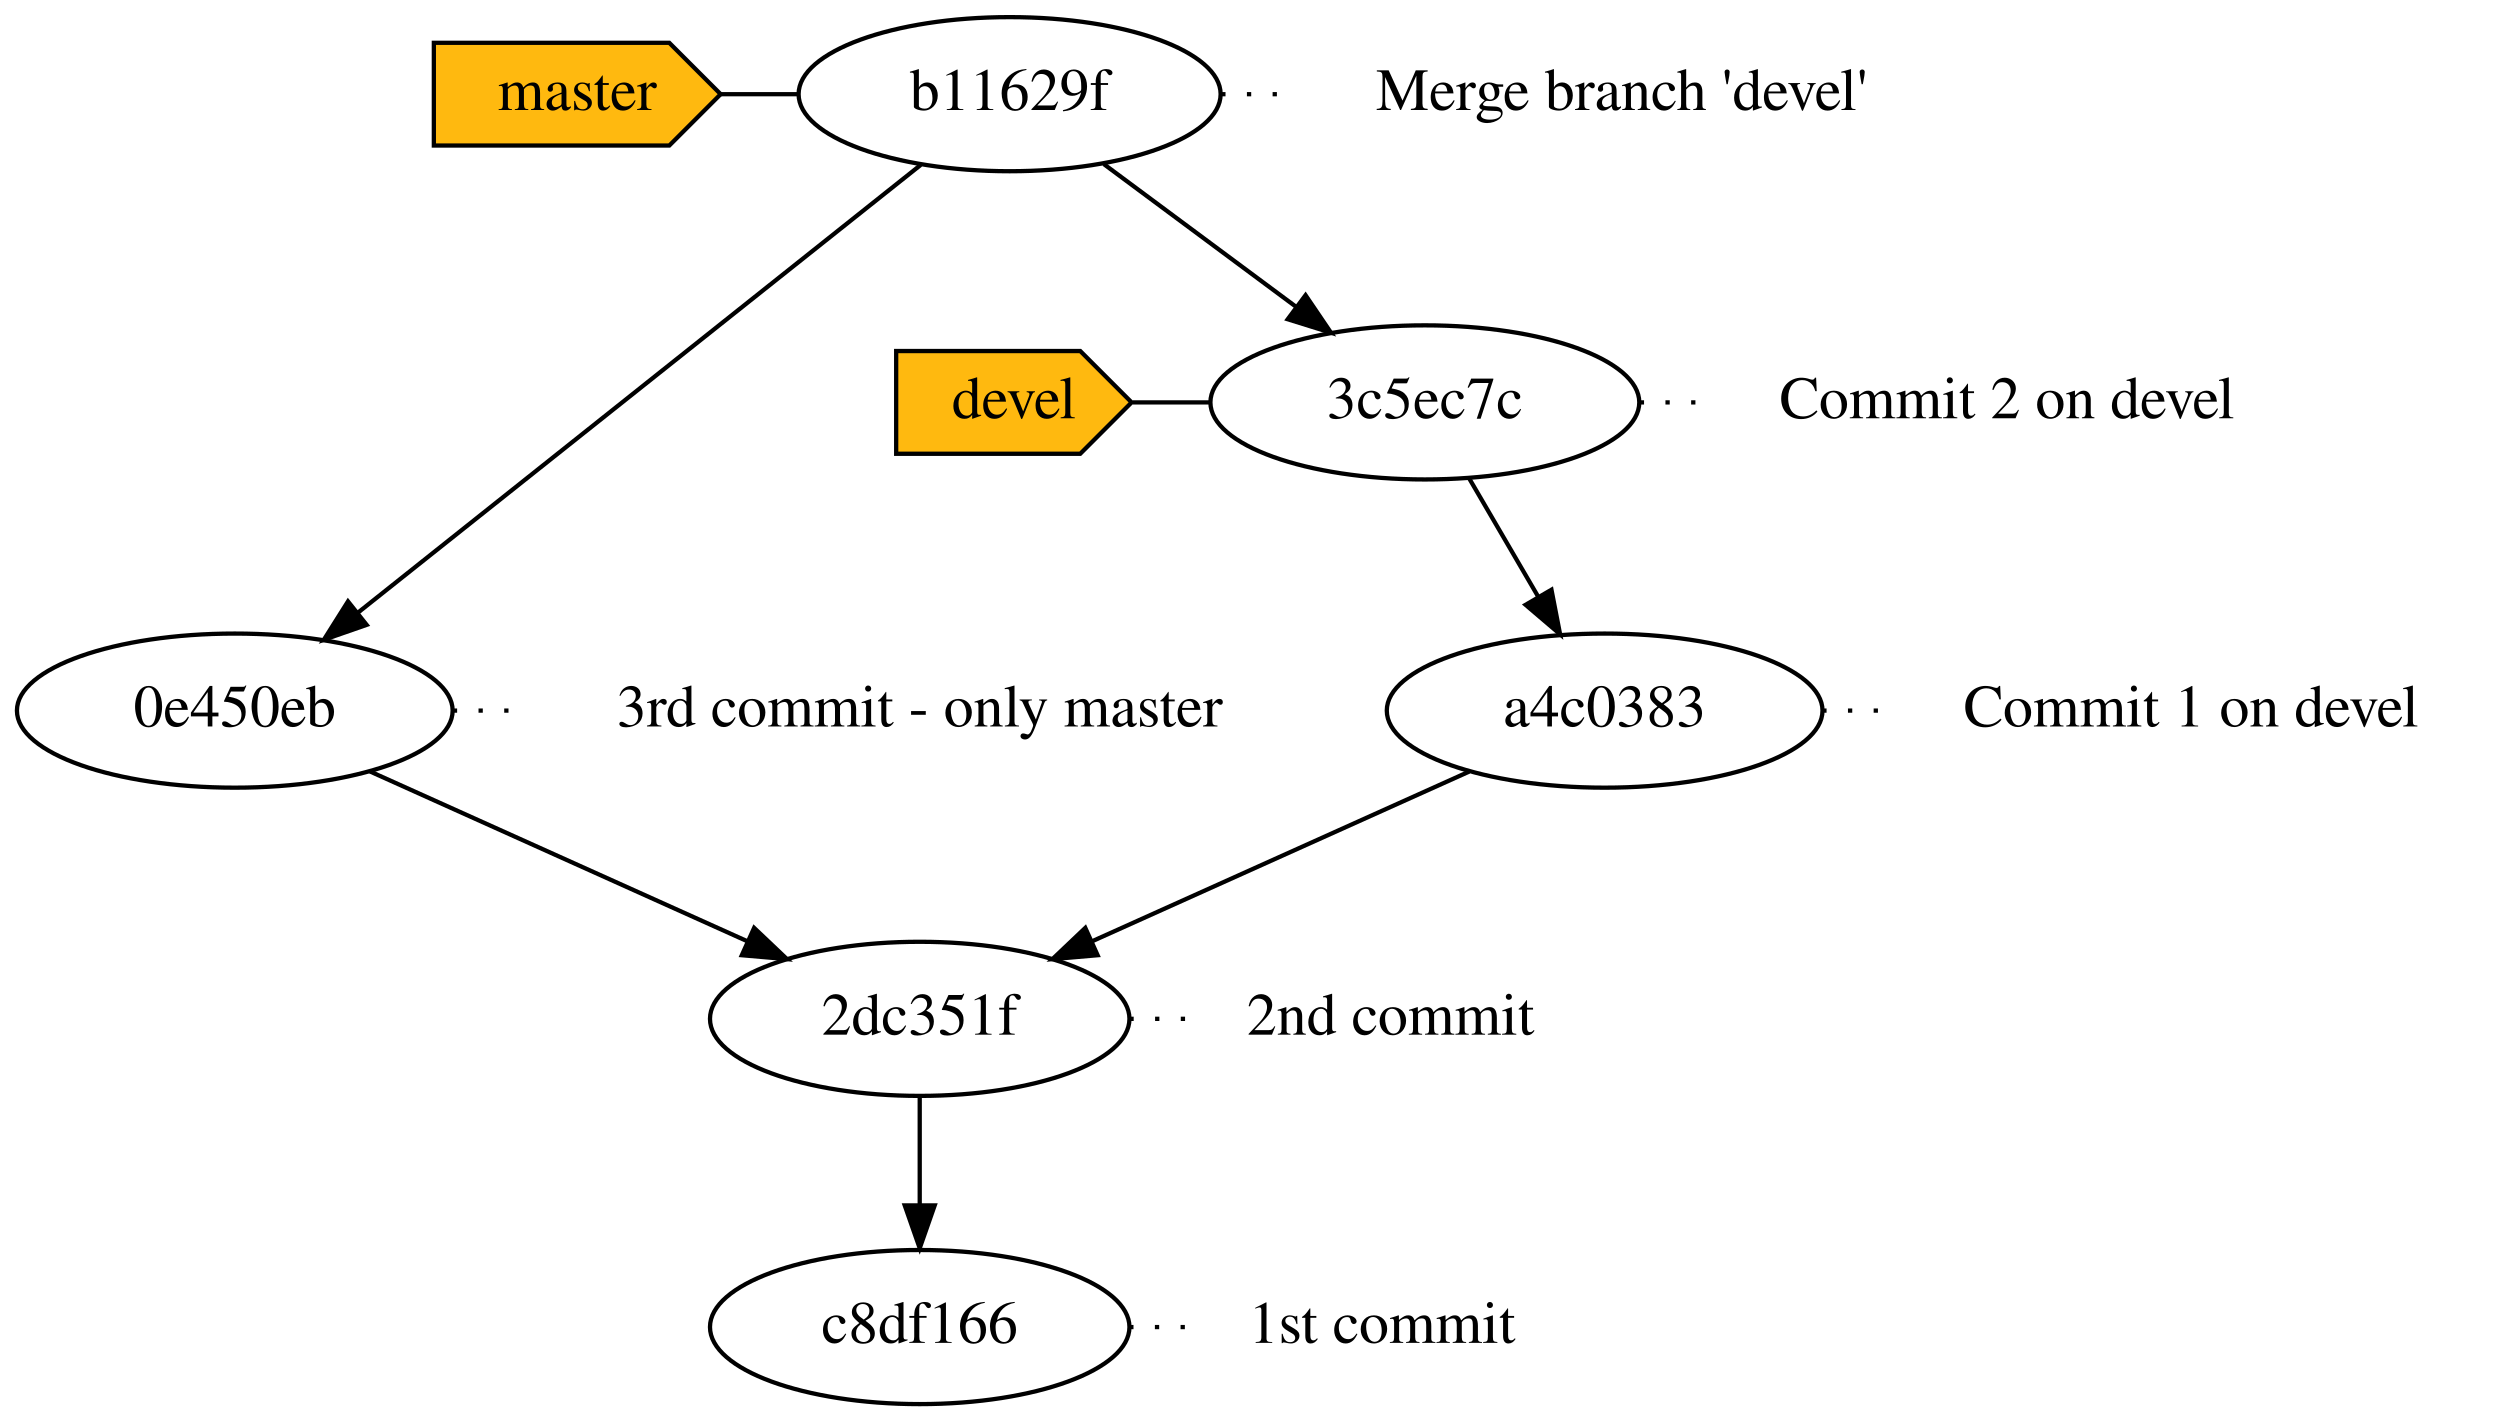
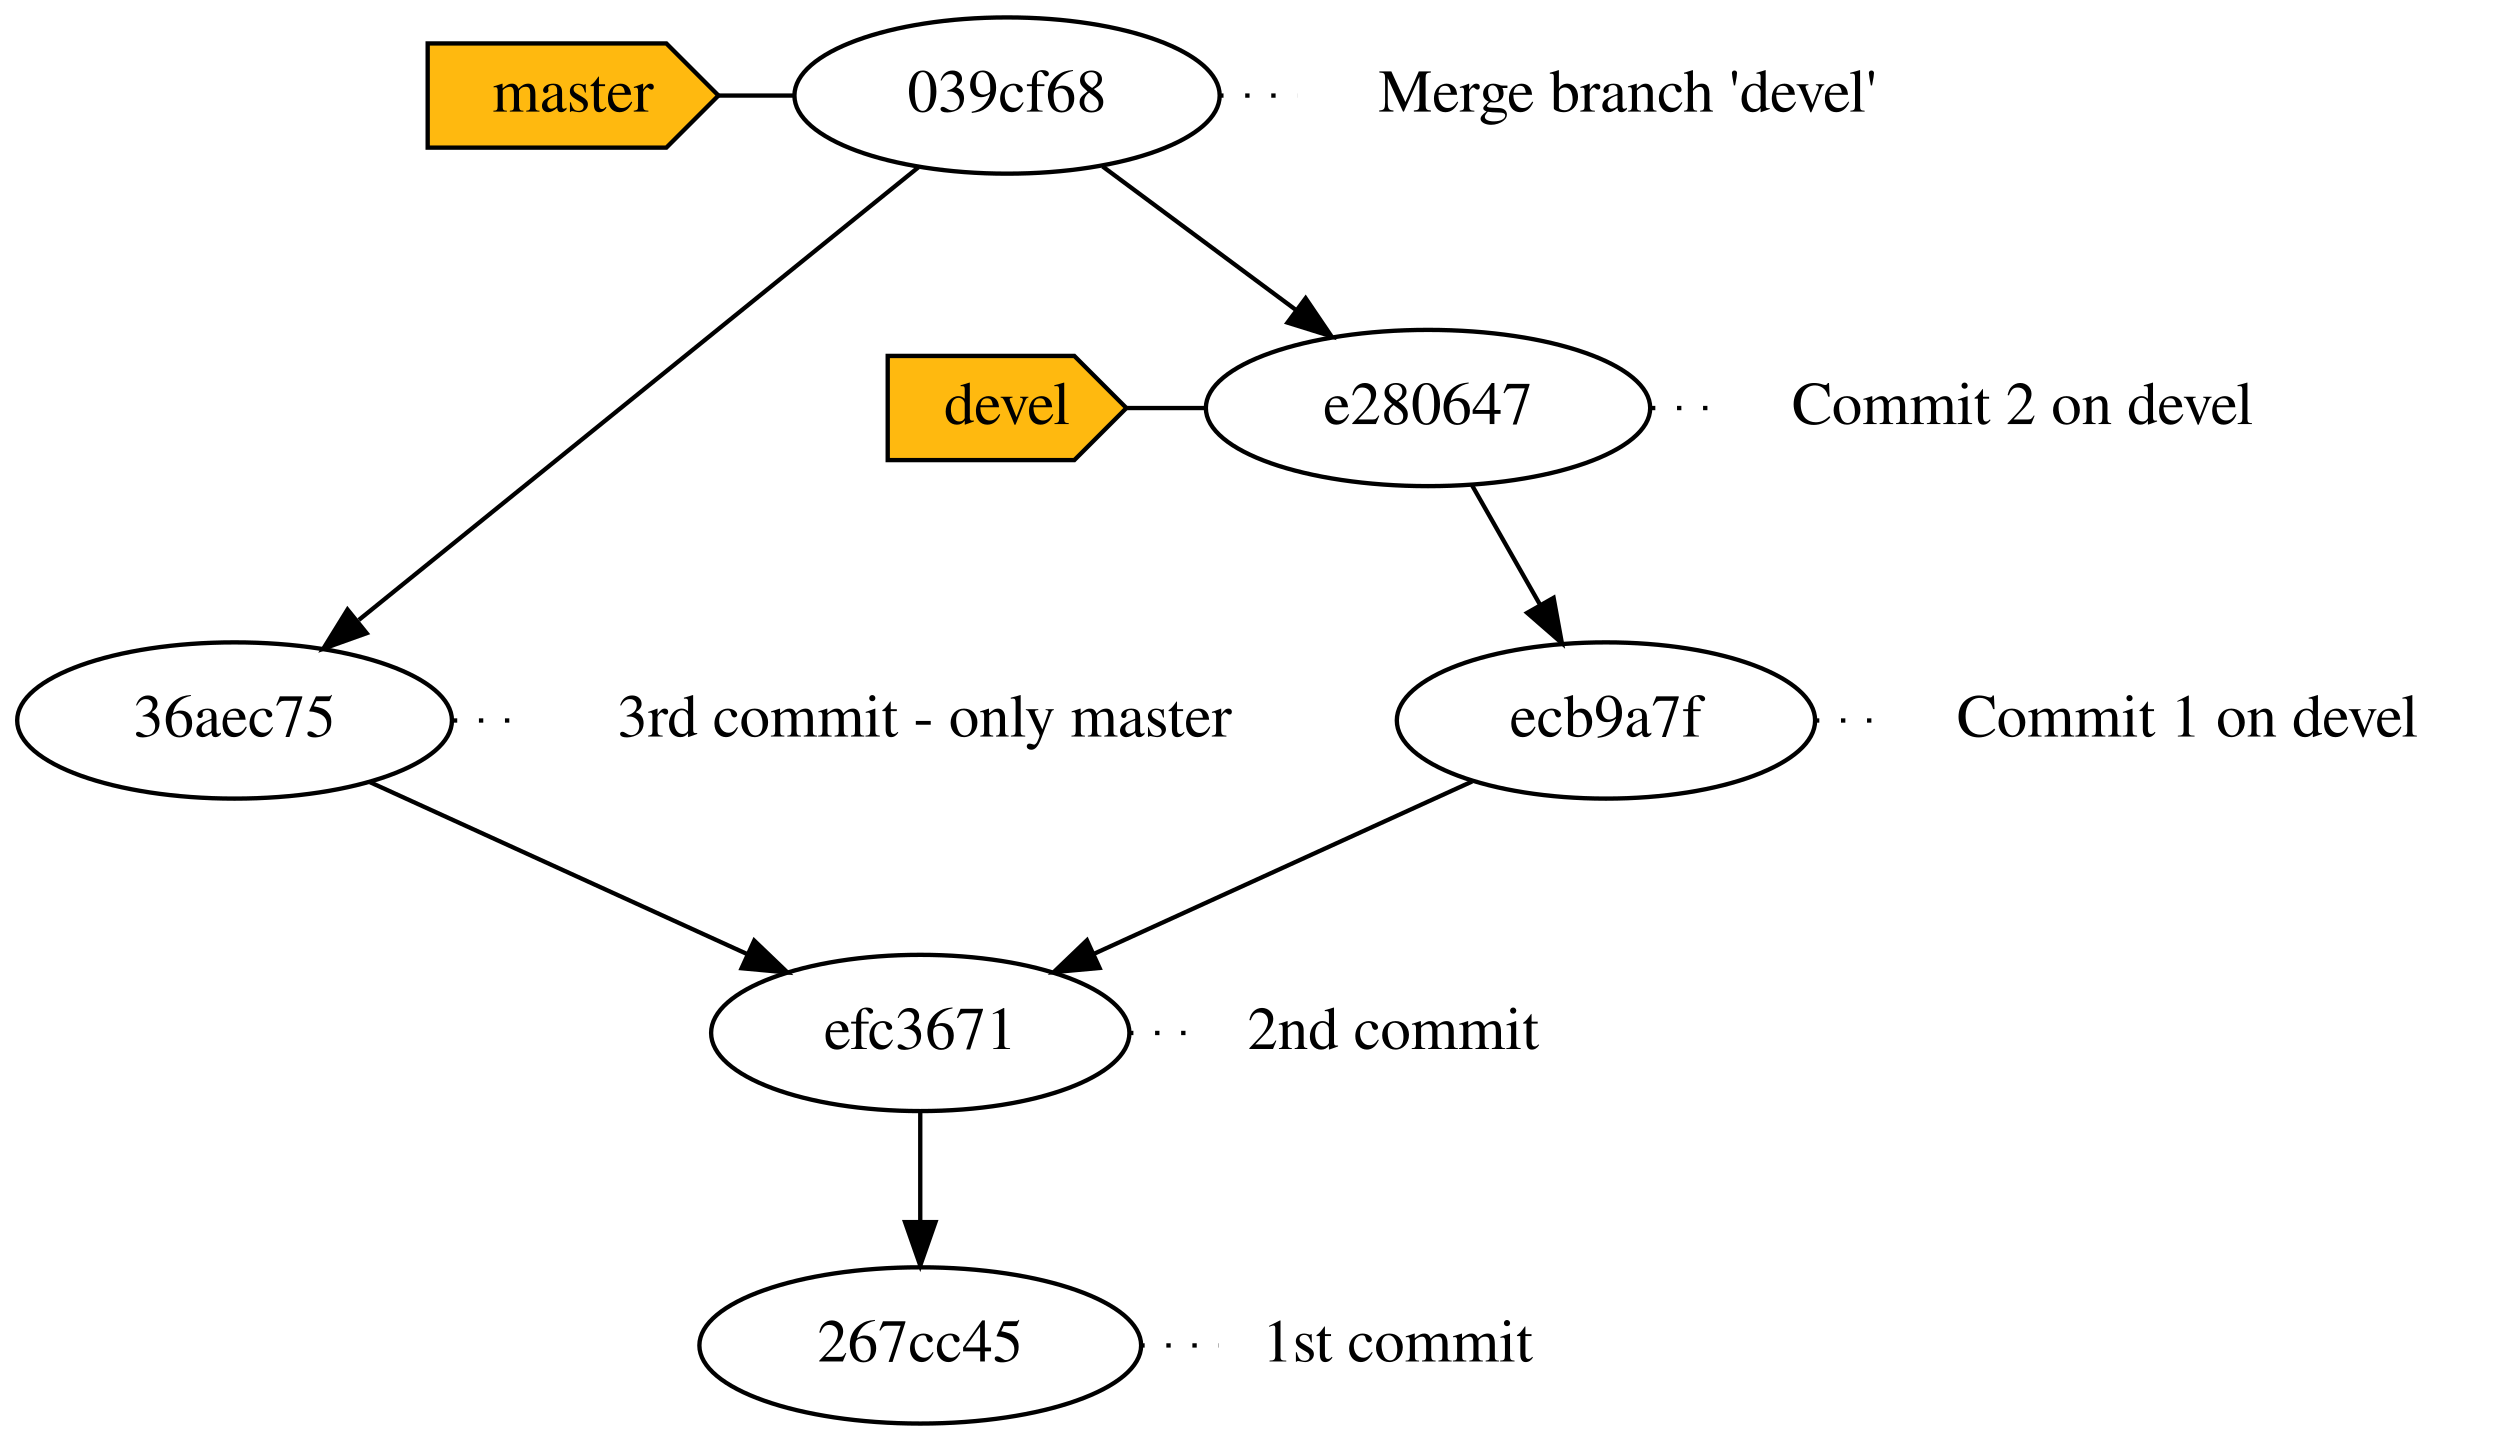
- <svg xmlns="http://www.w3.org/2000/svg" width="584pt" height="332pt" viewBox="0.00 0.00 583.70 332.00">
+ <svg xmlns="http://www.w3.org/2000/svg" width="576pt" height="332pt" viewBox="0.00 0.00 576.05 332.00">
  <g id="graph0" class="graph" transform="scale(1 1) rotate(0) translate(4 328)">
    <g id="node1" class="node">
-       <ellipse fill="none" stroke="#000000" cx="50.696" cy="-162" rx="50.892" ry="18" />
-       <text text-anchor="middle" x="50.696" y="-158.3" font-family="Times,serif" font-size="14.00" fill="#000000">0e450eb</text>
+       <ellipse fill="none" stroke="#000000" cx="228.046" cy="-306" rx="48.993" ry="18" />
+       <text text-anchor="middle" x="228.046" y="-302.3" font-family="Times,serif" font-size="14.00" fill="#000000">039cf68</text>
    </g>
    <g id="node2" class="node">
-       <text text-anchor="middle" x="210.696" y="-158.3" font-family="Times,serif" font-size="14.00" fill="#000000">3rd commit - only master</text>
+       <text text-anchor="middle" x="371.046" y="-302.3" font-family="Times,serif" font-size="14.00" fill="#000000">Merge branch 'devel'</text>
    </g>
    <g id="edge1" class="edge">
-       <path fill="none" stroke="#000000" stroke-dasharray="1,5" d="M101.633,-162C107.597,-162 113.562,-162 119.526,-162" />
+       <path fill="none" stroke="#000000" stroke-dasharray="1,5" d="M276.923,-306C282.928,-306 288.933,-306 294.938,-306" />
+     </g>
+     <g id="node5" class="node">
+       <ellipse fill="none" stroke="#000000" cx="50.046" cy="-162" rx="50.091" ry="18" />
+       <text text-anchor="middle" x="50.046" y="-158.3" font-family="Times,serif" font-size="14.00" fill="#000000">36aec75</text>
+     </g>
+     <g id="edge7" class="edge">
+       <path fill="none" stroke="#000000" d="M207.627,-289.481C175.924,-263.834 114.763,-214.356 78.669,-185.156" />
+       <polygon fill="#000000" stroke="#000000" points="80.475,-182.116 70.5,-178.547 76.073,-187.558 80.475,-182.116" />
+     </g>
+     <g id="node7" class="node">
+       <ellipse fill="none" stroke="#000000" cx="325.046" cy="-234" rx="51.191" ry="18" />
+       <text text-anchor="middle" x="325.046" y="-230.3" font-family="Times,serif" font-size="14.00" fill="#000000">e280647</text>
+     </g>
+     <g id="edge8" class="edge">
+       <path fill="none" stroke="#000000" d="M250.056,-289.662C263.233,-279.881 280.173,-267.308 294.617,-256.586" />
+       <polygon fill="#000000" stroke="#000000" points="296.842,-259.293 302.786,-250.523 292.67,-253.672 296.842,-259.293" />
    </g>
    <g id="node3" class="node">
-       <ellipse fill="none" stroke="#000000" cx="210.696" cy="-90" rx="48.993" ry="18" />
-       <text text-anchor="middle" x="210.696" y="-86.3" font-family="Times,serif" font-size="14.00" fill="#000000">2dc351f</text>
-     </g>
-     <g id="edge7" class="edge">
-       <path fill="none" stroke="#000000" d="M82.306,-147.775C107.561,-136.411 143.121,-120.408 170.416,-108.126" />
-       <polygon fill="#000000" stroke="#000000" points="172.012,-111.246 179.695,-103.95 169.139,-104.862 172.012,-111.246" />
+       <ellipse fill="none" stroke="#000000" cx="208.046" cy="-18" rx="50.892" ry="18" />
+       <text text-anchor="middle" x="208.046" y="-14.3" font-family="Times,serif" font-size="14.00" fill="#000000">267cc45</text>
    </g>
    <g id="node4" class="node">
-       <text text-anchor="middle" x="320.695" y="-86.3" font-family="Times,serif" font-size="14.00" fill="#000000">2nd commit</text>
+       <text text-anchor="middle" x="318.046" y="-14.3" font-family="Times,serif" font-size="14.00" fill="#000000">1st commit</text>
    </g>
    <g id="edge2" class="edge">
-       <path fill="none" stroke="#000000" stroke-dasharray="1,5" d="M259.68,-90C265.559,-90 271.438,-90 277.317,-90" />
+       <path fill="none" stroke="#000000" stroke-dasharray="1,5" d="M258.749,-18C264.771,-18 270.793,-18 276.816,-18" />
+     </g>
+     <g id="node6" class="node">
+       <text text-anchor="middle" x="209.046" y="-158.3" font-family="Times,serif" font-size="14.00" fill="#000000">3rd commit - only master</text>
+     </g>
+     <g id="edge3" class="edge">
+       <path fill="none" stroke="#000000" stroke-dasharray="1,5" d="M100.354,-162C106.157,-162 111.959,-162 117.762,-162" />
    </g>
    <g id="node11" class="node">
-       <ellipse fill="none" stroke="#000000" cx="210.696" cy="-18" rx="48.993" ry="18" />
-       <text text-anchor="middle" x="210.696" y="-14.3" font-family="Times,serif" font-size="14.00" fill="#000000">c8df166</text>
-     </g>
-     <g id="edge8" class="edge">
-       <path fill="none" stroke="#000000" d="M210.696,-71.831C210.696,-64.131 210.696,-54.974 210.696,-46.417" />
-       <polygon fill="#000000" stroke="#000000" points="214.196,-46.413 210.696,-36.413 207.196,-46.413 214.196,-46.413" />
-     </g>
-     <g id="node5" class="node">
-       <ellipse fill="none" stroke="#000000" cx="328.695" cy="-234" rx="50.091" ry="18" />
-       <text text-anchor="middle" x="328.695" y="-230.3" font-family="Times,serif" font-size="14.00" fill="#000000">3c5ec7c</text>
-     </g>
-     <g id="node6" class="node">
-       <text text-anchor="middle" x="464.695" y="-230.3" font-family="Times,serif" font-size="14.00" fill="#000000">Commit 2 on devel</text>
-     </g>
-     <g id="edge3" class="edge">
-       <path fill="none" stroke="#000000" stroke-dasharray="1,5" d="M378.899,-234C384.82,-234 390.74,-234 396.661,-234" />
-     </g>
-     <g id="node7" class="node">
-       <ellipse fill="none" stroke="#000000" cx="370.695" cy="-162" rx="50.892" ry="18" />
-       <text text-anchor="middle" x="370.695" y="-158.3" font-family="Times,serif" font-size="14.00" fill="#000000">a4c0383</text>
+       <ellipse fill="none" stroke="#000000" cx="208.046" cy="-90" rx="48.192" ry="18" />
+       <text text-anchor="middle" x="208.046" y="-86.3" font-family="Times,serif" font-size="14.00" fill="#000000">efc3671</text>
    </g>
    <g id="edge9" class="edge">
-       <path fill="none" stroke="#000000" d="M339.077,-216.202C343.924,-207.894 349.794,-197.832 355.154,-188.643" />
-       <polygon fill="#000000" stroke="#000000" points="358.272,-190.244 360.287,-179.843 352.225,-186.717 358.272,-190.244" />
+       <path fill="none" stroke="#000000" d="M81.261,-147.775C106.2,-136.411 141.316,-120.408 168.269,-108.126" />
+       <polygon fill="#000000" stroke="#000000" points="169.784,-111.282 177.432,-103.95 166.881,-104.912 169.784,-111.282" />
+     </g>
+     <g id="node8" class="node">
+       <text text-anchor="middle" x="462.046" y="-230.3" font-family="Times,serif" font-size="14.00" fill="#000000">Commit 2 on devel</text>
+     </g>
+     <g id="edge4" class="edge">
+       <path fill="none" stroke="#000000" stroke-dasharray="1,5" d="M376.421,-234C382.218,-234 388.016,-234 393.813,-234" />
+     </g>
+     <g id="node9" class="node">
+       <ellipse fill="none" stroke="#000000" cx="366.046" cy="-162" rx="48.192" ry="18" />
+       <text text-anchor="middle" x="366.046" y="-158.3" font-family="Times,serif" font-size="14.00" fill="#000000">ecb9a7f</text>
    </g>
    <g id="edge10" class="edge">
-       <path fill="none" stroke="#000000" d="M339.085,-147.775C313.83,-136.411 278.27,-120.408 250.975,-108.126" />
-       <polygon fill="#000000" stroke="#000000" points="252.252,-104.862 241.696,-103.95 249.379,-111.246 252.252,-104.862" />
+       <path fill="none" stroke="#000000" d="M335.18,-216.202C339.911,-207.894 345.642,-197.832 350.874,-188.643" />
+       <polygon fill="#000000" stroke="#000000" points="353.978,-190.264 355.885,-179.843 347.895,-186.8 353.978,-190.264" />
    </g>
-     <g id="node8" class="node">
-       <text text-anchor="middle" x="507.695" y="-158.3" font-family="Times,serif" font-size="14.00" fill="#000000">Commit 1 on devel</text>
+     <g id="node10" class="node">
+       <text text-anchor="middle" x="500.046" y="-158.3" font-family="Times,serif" font-size="14.00" fill="#000000">Commit 1 on devel</text>
    </g>
-     <g id="edge4" class="edge">
-       <path fill="none" stroke="#000000" stroke-dasharray="1,5" d="M421.535,-162C427.481,-162 433.427,-162 439.373,-162" />
-     </g>
-     <g id="node9" class="node">
-       <ellipse fill="none" stroke="#000000" cx="231.696" cy="-306" rx="49.291" ry="18" />
-       <text text-anchor="middle" x="231.696" y="-302.3" font-family="Times,serif" font-size="14.00" fill="#000000">b11629f</text>
+     <g id="edge5" class="edge">
+       <path fill="none" stroke="#000000" stroke-dasharray="1,5" d="M414.202,-162C420.126,-162 426.05,-162 431.974,-162" />
    </g>
    <g id="edge11" class="edge">
-       <path fill="none" stroke="#000000" d="M210.933,-289.481C178.56,-263.726 115.979,-213.938 79.338,-184.788" />
-       <polygon fill="#000000" stroke="#000000" points="81.499,-182.034 71.494,-178.547 77.141,-187.512 81.499,-182.034" />
+       <path fill="none" stroke="#000000" d="M335.207,-147.947C310.303,-136.598 275.074,-120.544 248.009,-108.211" />
+       <polygon fill="#000000" stroke="#000000" points="249.358,-104.98 238.807,-104.018 246.455,-111.35 249.358,-104.98" />
    </g>
    <g id="edge12" class="edge">
-       <path fill="none" stroke="#000000" d="M253.706,-289.662C266.976,-279.812 284.063,-267.129 298.574,-256.358" />
-       <polygon fill="#000000" stroke="#000000" points="300.828,-259.044 306.772,-250.273 296.656,-253.423 300.828,-259.044" />
-     </g>
-     <g id="node10" class="node">
-       <text text-anchor="middle" x="374.695" y="-302.3" font-family="Times,serif" font-size="14.00" fill="#000000">Merge branch 'devel'</text>
-     </g>
-     <g id="edge5" class="edge">
-       <path fill="none" stroke="#000000" stroke-dasharray="1,5" d="M281.131,-306C286.979,-306 292.827,-306 298.674,-306" />
+       <path fill="none" stroke="#000000" d="M208.046,-71.831C208.046,-64.131 208.046,-54.974 208.046,-46.417" />
+       <polygon fill="#000000" stroke="#000000" points="211.546,-46.413 208.046,-36.413 204.546,-46.413 211.546,-46.413" />
    </g>
    <g id="node12" class="node">
-       <text text-anchor="middle" x="318.695" y="-14.3" font-family="Times,serif" font-size="14.00" fill="#000000">1st commit</text>
+       <text text-anchor="middle" x="317.046" y="-86.3" font-family="Times,serif" font-size="14.00" fill="#000000">2nd commit</text>
    </g>
    <g id="edge6" class="edge">
-       <path fill="none" stroke="#000000" stroke-dasharray="1,5" d="M259.633,-18C265.632,-18 271.63,-18 277.629,-18" />
+       <path fill="none" stroke="#000000" stroke-dasharray="1,5" d="M256.159,-90C262.026,-90 267.892,-90 273.759,-90" />
    </g>
    <g id="node13" class="node">
-       <polygon fill="#ffb90f" stroke="#000000" points="248.196,-246 205.196,-246 205.196,-222 248.196,-222 260.195,-234 248.196,-246" />
-       <text text-anchor="middle" x="232.696" y="-230.3" font-family="Times,serif" font-size="14.00" fill="#000000">devel</text>
+       <polygon fill="#ffb90f" stroke="#000000" points="243.546,-246 200.546,-246 200.546,-222 243.546,-222 255.546,-234 243.546,-246" />
+       <text text-anchor="middle" x="228.046" y="-230.3" font-family="Times,serif" font-size="14.00" fill="#000000">devel</text>
    </g>
    <g id="edge13" class="edge">
-       <path fill="none" stroke="#000000" d="M260.445,-234C266.488,-234 272.531,-234 278.574,-234" />
+       <path fill="none" stroke="#000000" d="M255.706,-234C261.665,-234 267.623,-234 273.582,-234" />
    </g>
    <g id="node14" class="node">
-       <polygon fill="#ffb90f" stroke="#000000" points="152.196,-318 97.195,-318 97.195,-294 152.196,-294 164.196,-306 152.196,-318" />
-       <text text-anchor="middle" x="130.696" y="-302.3" font-family="Times,serif" font-size="14.00" fill="#000000">master</text>
+       <polygon fill="#ffb90f" stroke="#000000" points="149.546,-318 94.546,-318 94.546,-294 149.546,-294 161.546,-306 149.546,-318" />
+       <text text-anchor="middle" x="128.046" y="-302.3" font-family="Times,serif" font-size="14.00" fill="#000000">master</text>
    </g>
    <g id="edge14" class="edge">
-       <path fill="none" stroke="#000000" d="M164.231,-306C170.204,-306 176.178,-306 182.151,-306" />
+       <path fill="none" stroke="#000000" d="M161.639,-306C167.519,-306 173.399,-306 179.279,-306" />
    </g>
  </g>
</svg>
